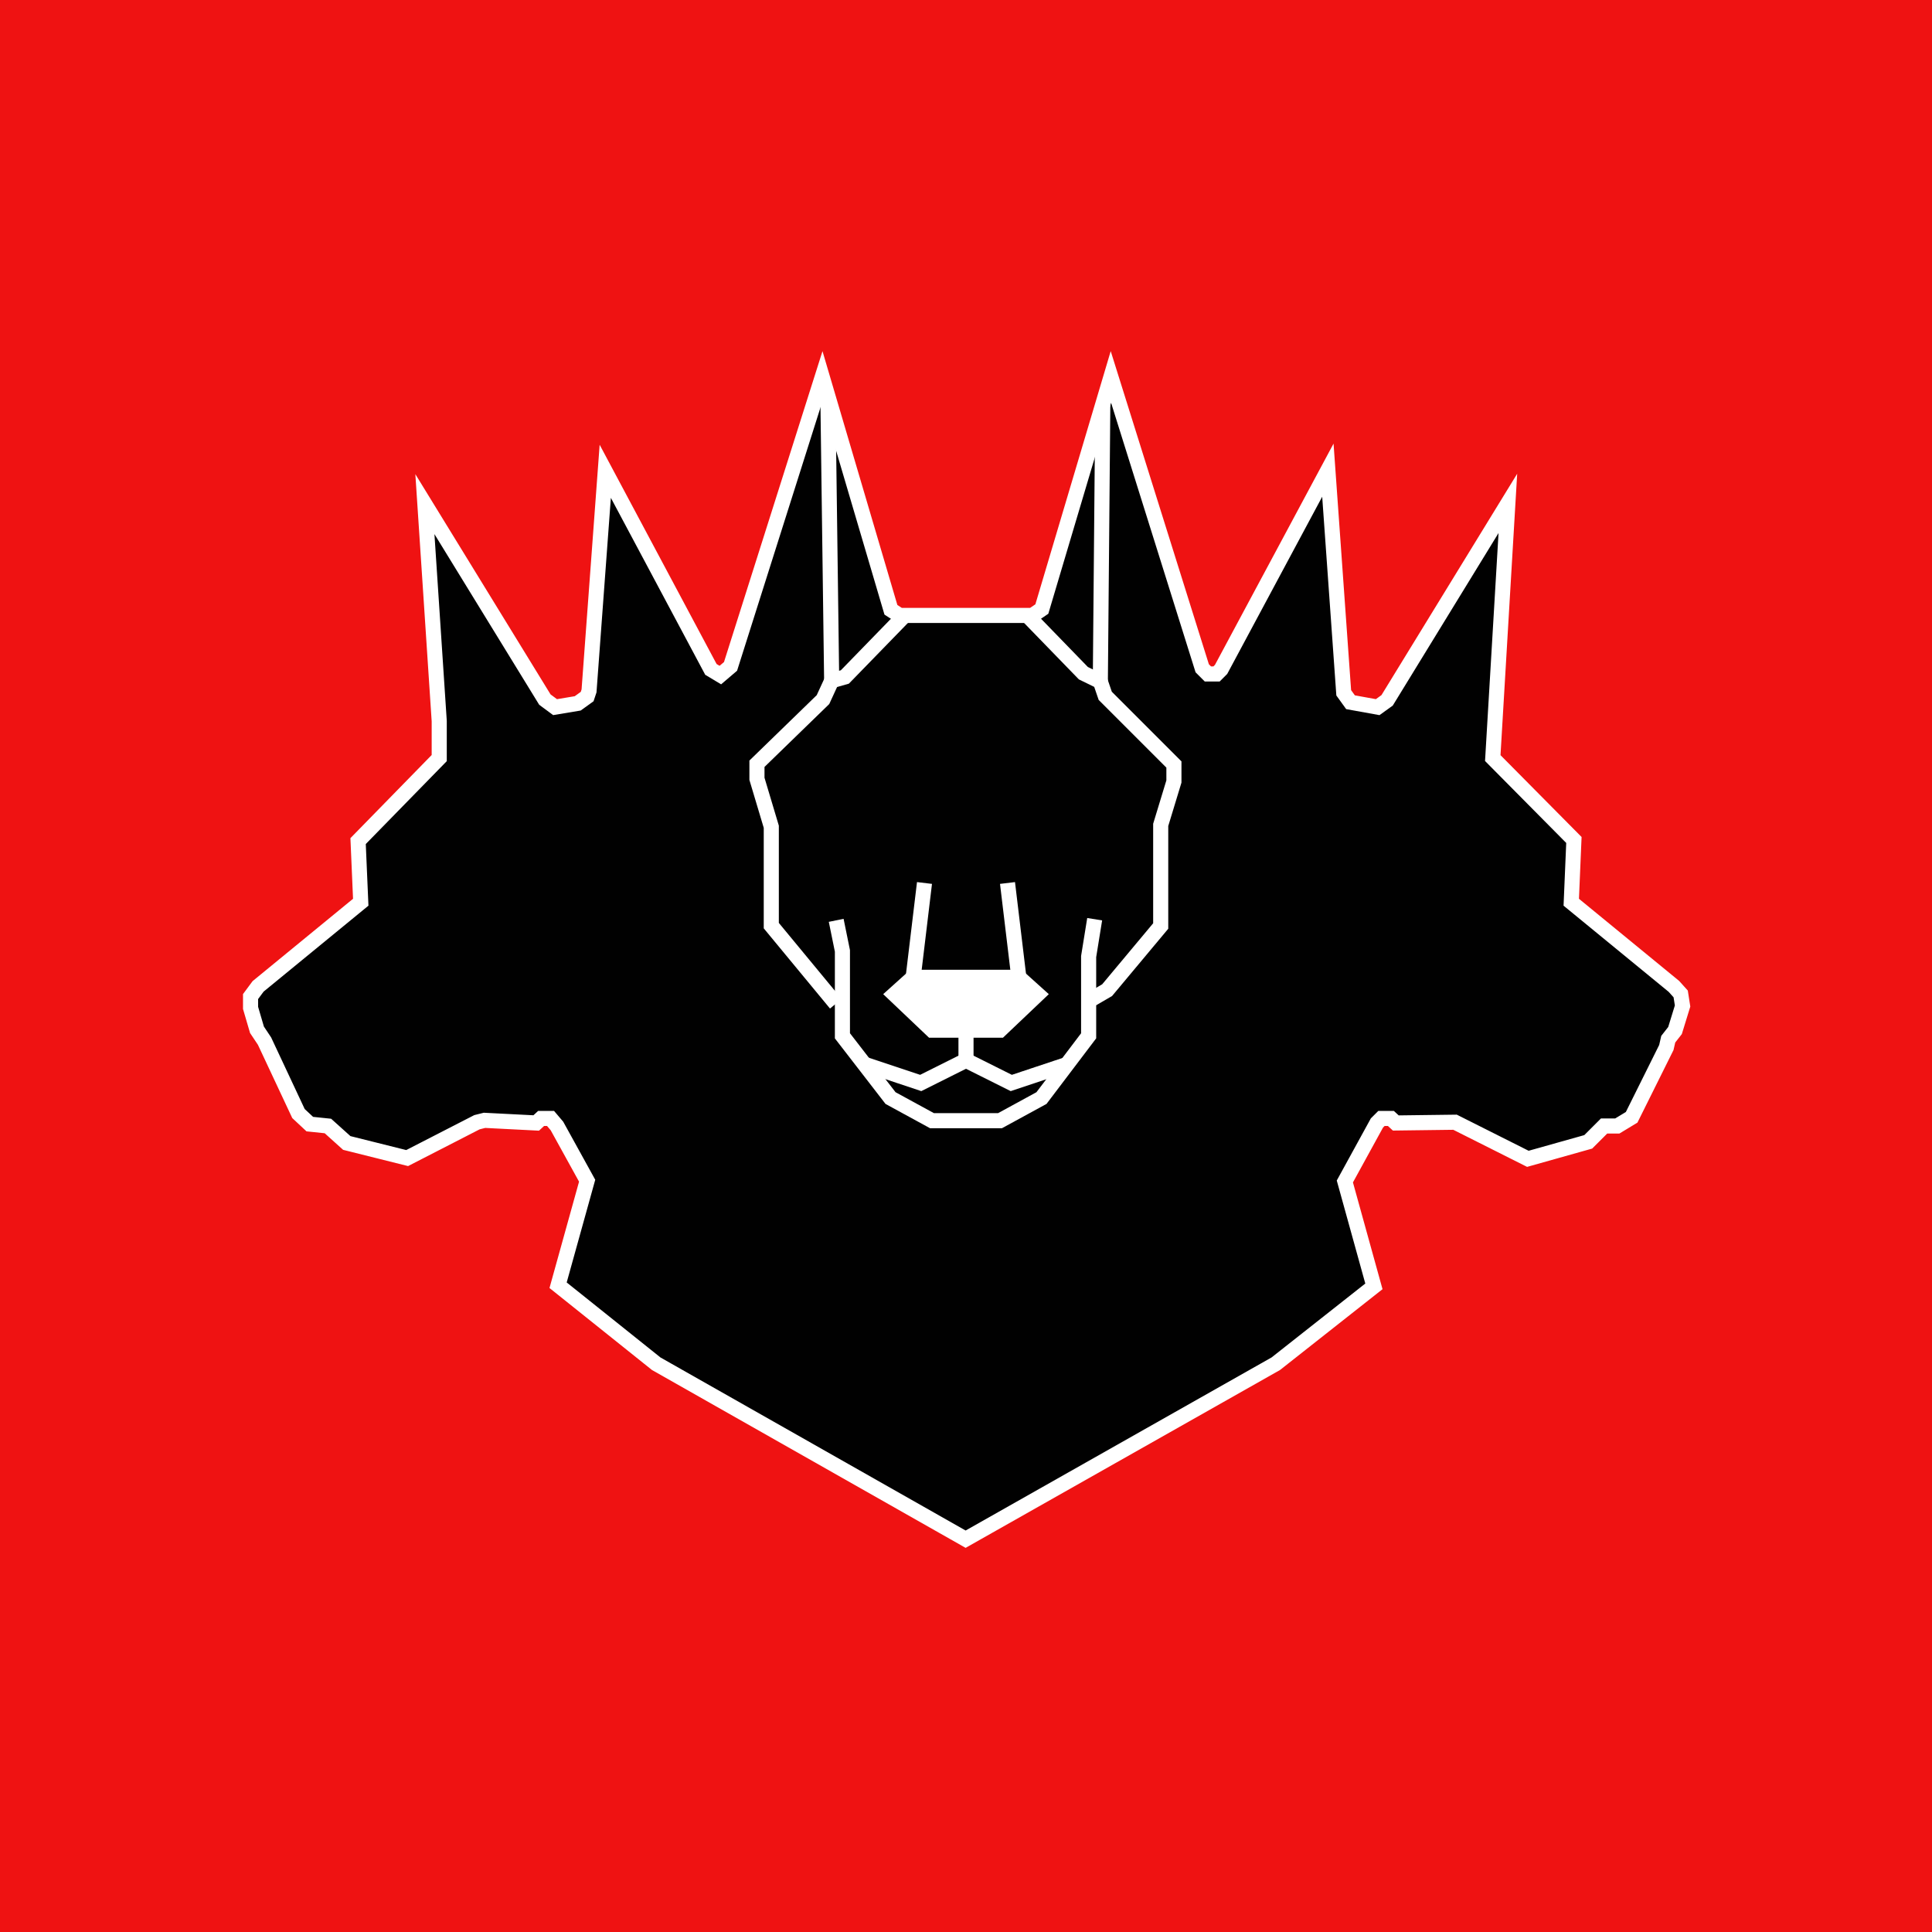
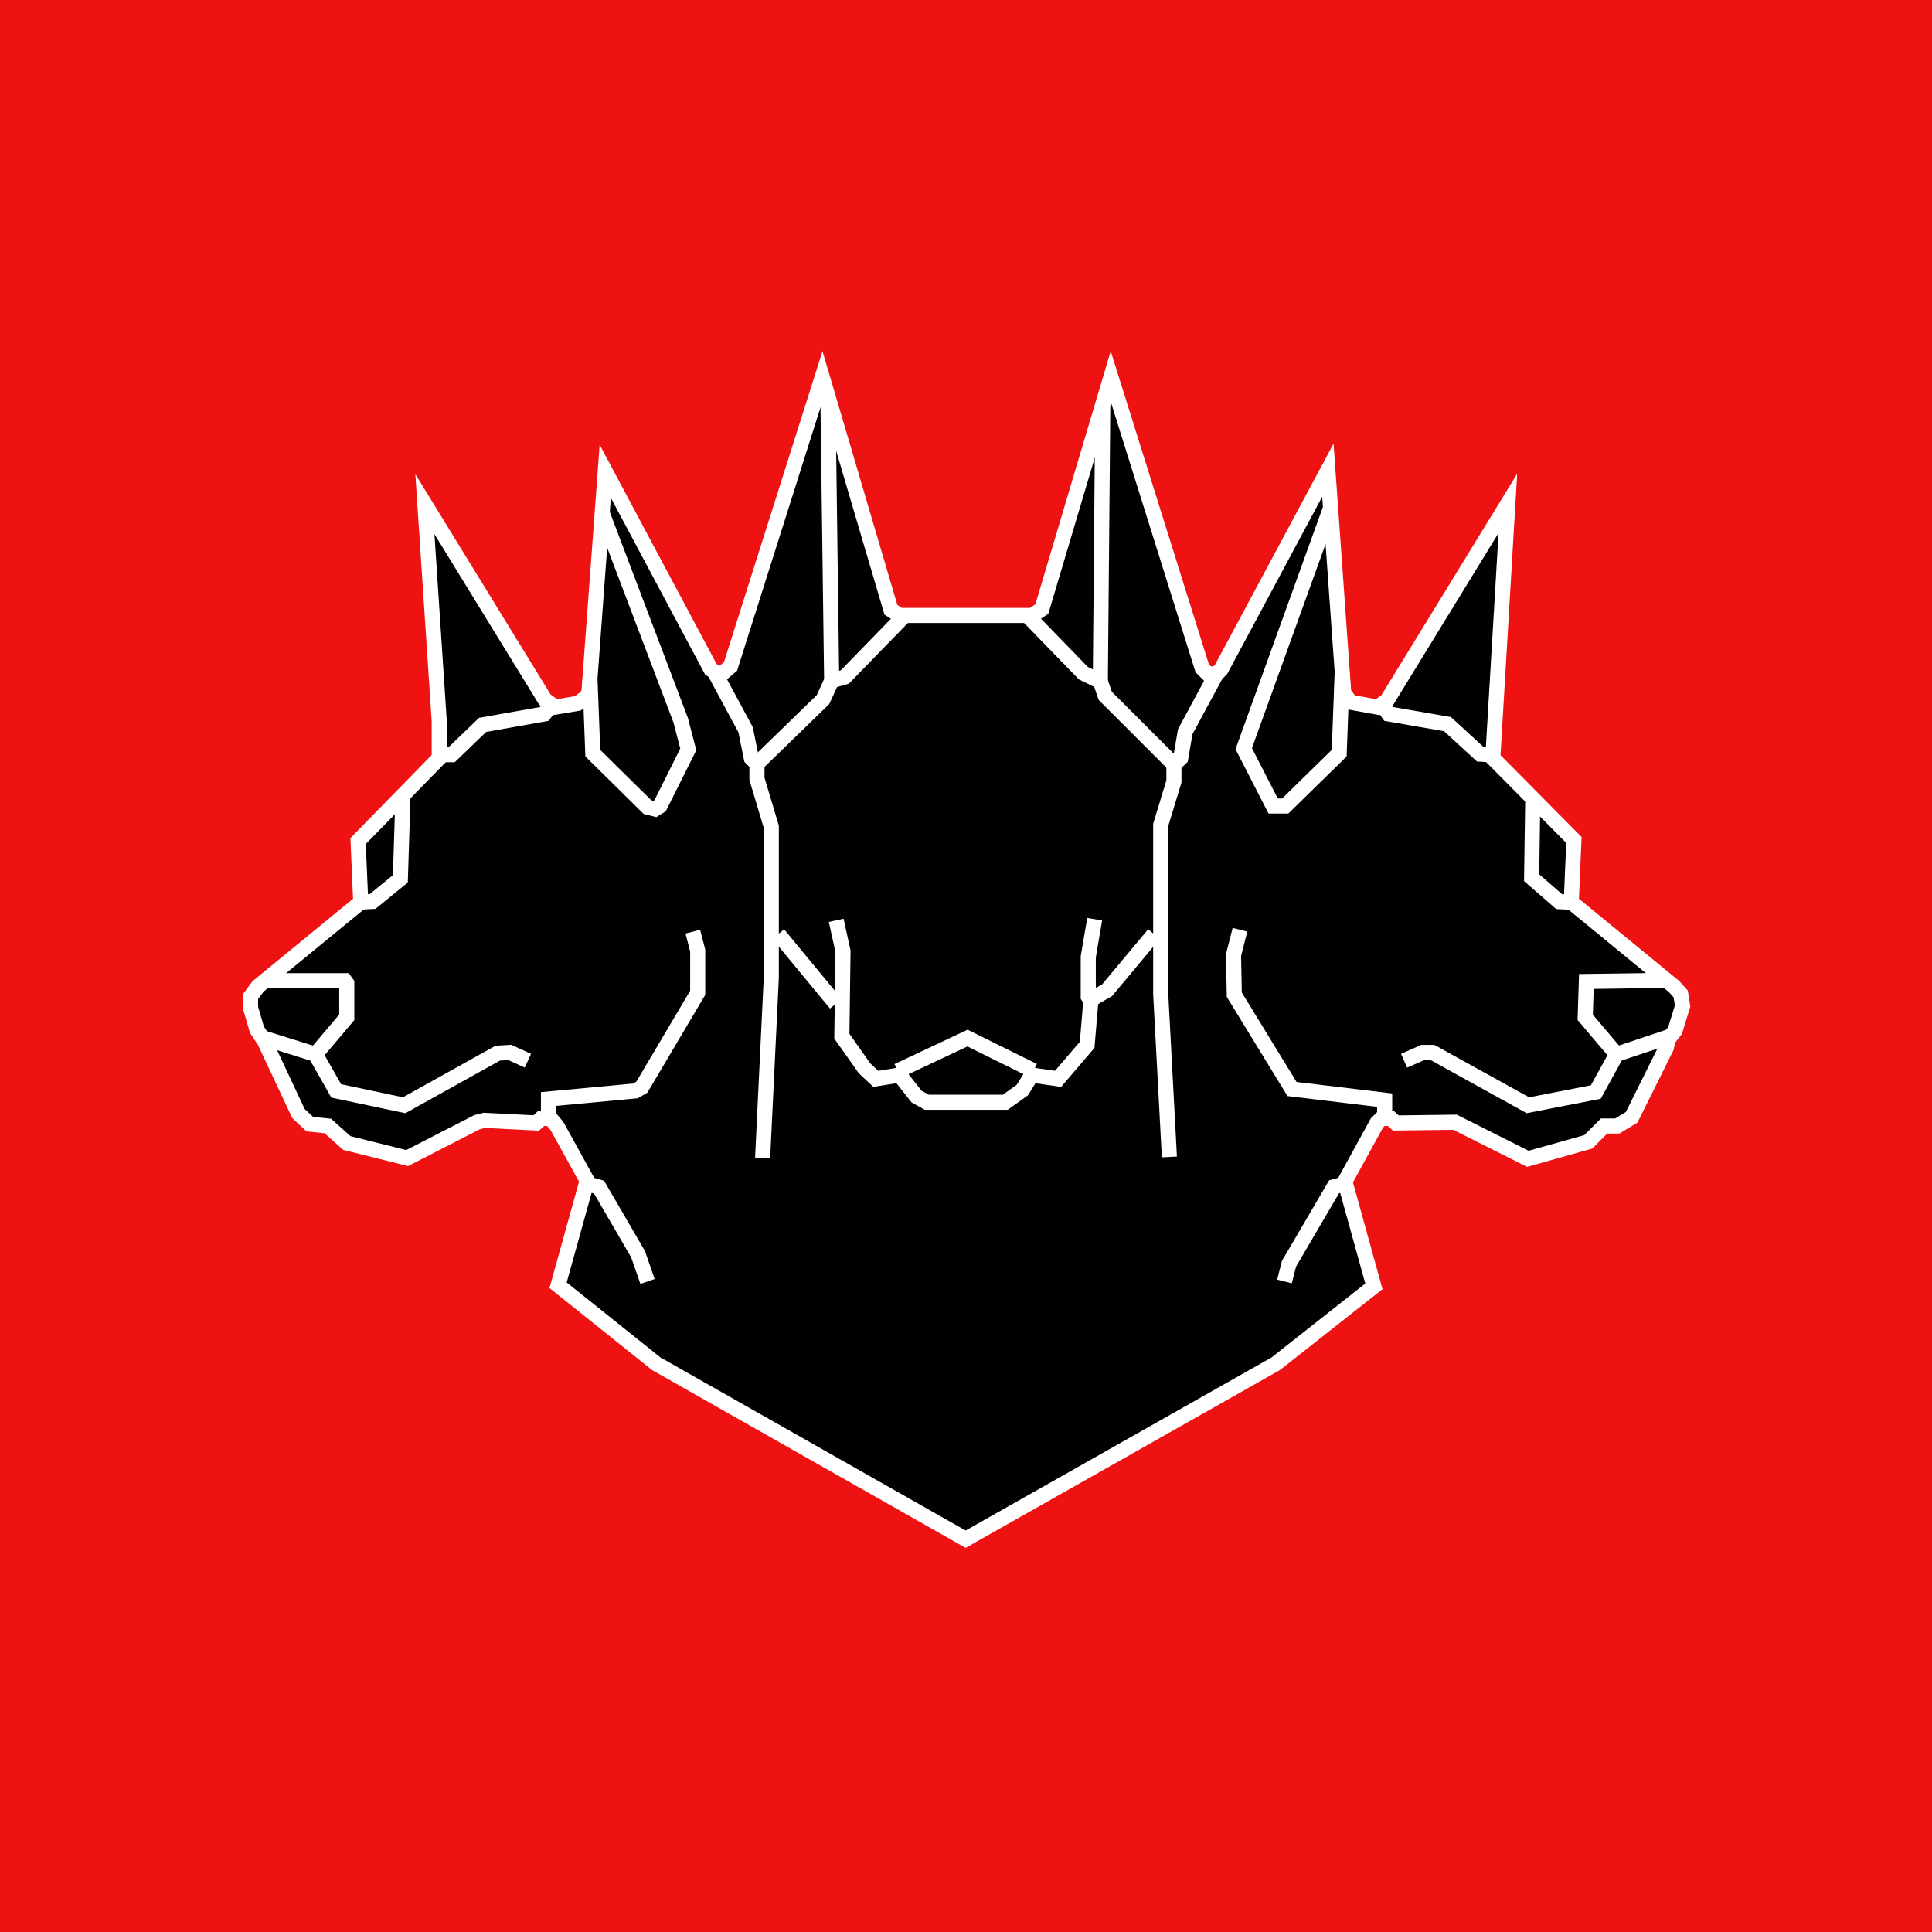
<svg xmlns="http://www.w3.org/2000/svg" viewBox="0 0 1024 1024" width="1024" height="1024">
  <rect id="background" width="1024" height="1024" fill="#ef1212" />
  <g id="logo" stroke="#fff" stroke-width="8" stroke-linejoin="miter" stroke-miterlimit="12">
    <path id="silhouette" fill="#010101" d="M588.8,199.8 L552.2,322.8 L547.2,326.2 L476.8,326.2 L472.2,323.2 L435.8,199.8 L387.2,353.2 L381.8,357.8 L376.8,354.8 L320.8,249.8 L312.2,366.2 L311.2,369.2 L306.2,372.8 L294.2,374.8 L288.8,370.8 L225.2,267.2 L232.8,382.2 L232.8,401.8 L189.8,445.8 L191.2,478.2 L136.8,522.8 L132.8,528.2 L132.8,534.2 L136.2,545.8 L140.2,551.8 L158.2,590.2 L164.2,595.8 L173.8,596.8 L183.8,605.8 L215.8,613.8 L252.8,594.8 L256.8,593.8 L284.2,595.2 L286.8,592.8 L291.8,592.8 L295.2,596.8 L311.2,625.8 L295.8,681.2 L347.8,722.8 L511.8,815.8 L676.2,722.8 L728.2,681.8 L712.8,626.2 L729.8,595.2 L732.2,592.8 L737.2,592.8 L739.8,595.2 L771.2,594.8 L809.8,614.2 L841.8,605.2 L850.2,596.8 L857.2,596.8 L864.8,592.2 L883.2,555.2 L884.2,550.8 L887.8,546.2 L891.8,533.2 L890.8,526.8 L887.2,522.8 L832.8,478.2 L834.2,445.2 L791.2,401.8 L799.2,266.8 L735.2,371.2 L730.2,374.8 L715.8,372.2 L712.2,367.2 L703.8,249.2 L647.2,354.8 L644.8,357.2 L640.2,357.2 L637.2,354.2Z" />
    <g id="lines" fill="none" stroke-linecap="butt">
      <g id="left-head">
-     </g>
+         <polyline points="140.4,519.8 182.8,519.8 183.8,521.2 183.8,539.2 167.2,558.8" />
+         <polyline points="213.6,421.4 212.2,465.8 197.5,477.8 191.2,478.1" />
+         <polyline points="139.1,550 167.2,558.8 178.2,578.2 214.2,585.8 263.8,558.2 270.2,557.8 279.8,562.2" />
+         <polyline points="232.8,400 239.4,400 255.8,384.2 288.5,378.4 292.3,373.3" />
+         <polyline points="290.7,592.8 290.7,582.5 336.8,578.2 340.2,576.2 369.8,526.2 369.8,503.8 367.2,493.8" />
+         <polyline points="312.7,360 314.2,399.2 343.2,427.8 347.2,428.8 349.8,427.2 364.8,397.2 360.8,381.8 319.1,271.8" />
+         <polyline points="378.5,355.8 395.2,386.8 398.2,401.8 401.2,404.8 401.2,412.8 408.8,438.2 408.8,518.2 404.2,613.8" />
+       </g>
      <g id="center-head">
+         <polyline points="412.5,495.1 443,532" />
        <polyline points="440.8,360.8 438.8,210.2" />
-         <polyline points="479.5,326.2 447.8,358.8 440.8,360.8 436.2,370.8 401.2,404.8 401.2,412.8 408.8,438.2 408.8,490.6 443,532" />
-         <polyline points="443.2,487.8 446.5,504 446.5,549 472,582 494,594 530,594 552,582 577,549 577,507 580.2,487.2" />
-         <polygon id="nose" fill="#fff" points="484,518 540,518 550,527 530,546 494,546 474,527" />
-         <polyline points="512,546 512,562" />
-         <polyline points="458,564 488,574 512,562 536,574 566,564" />
-         <polyline points="490,468 484,518" />
-         <polyline points="534,468 540,518" />
-         <polyline points="578.2,529.8 586.8,524.8 615.2,490.8 615.2,437.2 622.2,414.2 622.2,405.2 585.8,368.8 583.2,361.2 574.2,356.8 544.5,326.2" />
+         <polyline points="479.5,326.2 447.8,358.8 440.8,360.8 436.2,370.8 401.2,404.8" />
+         <polyline points="547.8,567.5 512.8,550.2 475.8,567.6" />
+         <polyline points="443.2,487.8 446.8,504.2 446.2,549.2 458.2,566.2 464.2,571.8 476.8,569.8 485.8,581.2 491.2,584.2 532.8,584.2 541.8,577.8 546.8,569.8 560.8,571.8 576.2,553.8 578.2,530.2 576.8,528.2 576.8,507.2 580.2,487.2" />
+         <polyline points="622.2,405.2 585.8,368.8 583.2,361.2 574.2,356.8 544.5,326.2" />
        <polyline points="583.2,361.2 584.5,214.1" />
+         <polyline points="578.2,529.8 586.8,524.8 611.6,495.1" />
      </g>
      <g id="right-head">
-     </g>
+         <polyline points="644.7,357.2 628.2,387.8 625.8,401.8 622.2,405.2 622.2,414.2 615.2,437.2 615.2,526.8 619.8,613.2" />
+         <polyline points="657.2,492.8 653.8,506.2 654.2,527.2 684.8,577.2 733.9,583.1 733.9,592.8" />
+         <polyline points="705.2,269.3 659.2,396.8 674.8,427.2 681.2,427.2 709.8,399.2 711.4,356.1" />
+         <polyline points="732.4,373.2 736,378.4 767.2,383.8 784.5,399.7 791.3,400.1" />
+         <polyline points="744.2,562.2 754.2,557.8 759.2,557.8 809.8,585.8 845.8,578.8 856.8,558.8 885.5,549.2" />
+         <polyline points="812.4,423.1 811.8,465.2 826.4,477.9 832.8,478.2" />
+         <polyline points="883.3,519.6 840.8,520.2 840.2,539.2 856.8,558.8" />
+       </g>
      <g id="neck">
-     </g>
+         <polyline points="310.8,627.3 317.5,629.2 338.2,664.8 343.2,679.2" />
+         <polyline points="713.1,627.4 707.1,629 683.2,669.8 680.8,679.2" />
+       </g>
    </g>
  </g>
</svg>
